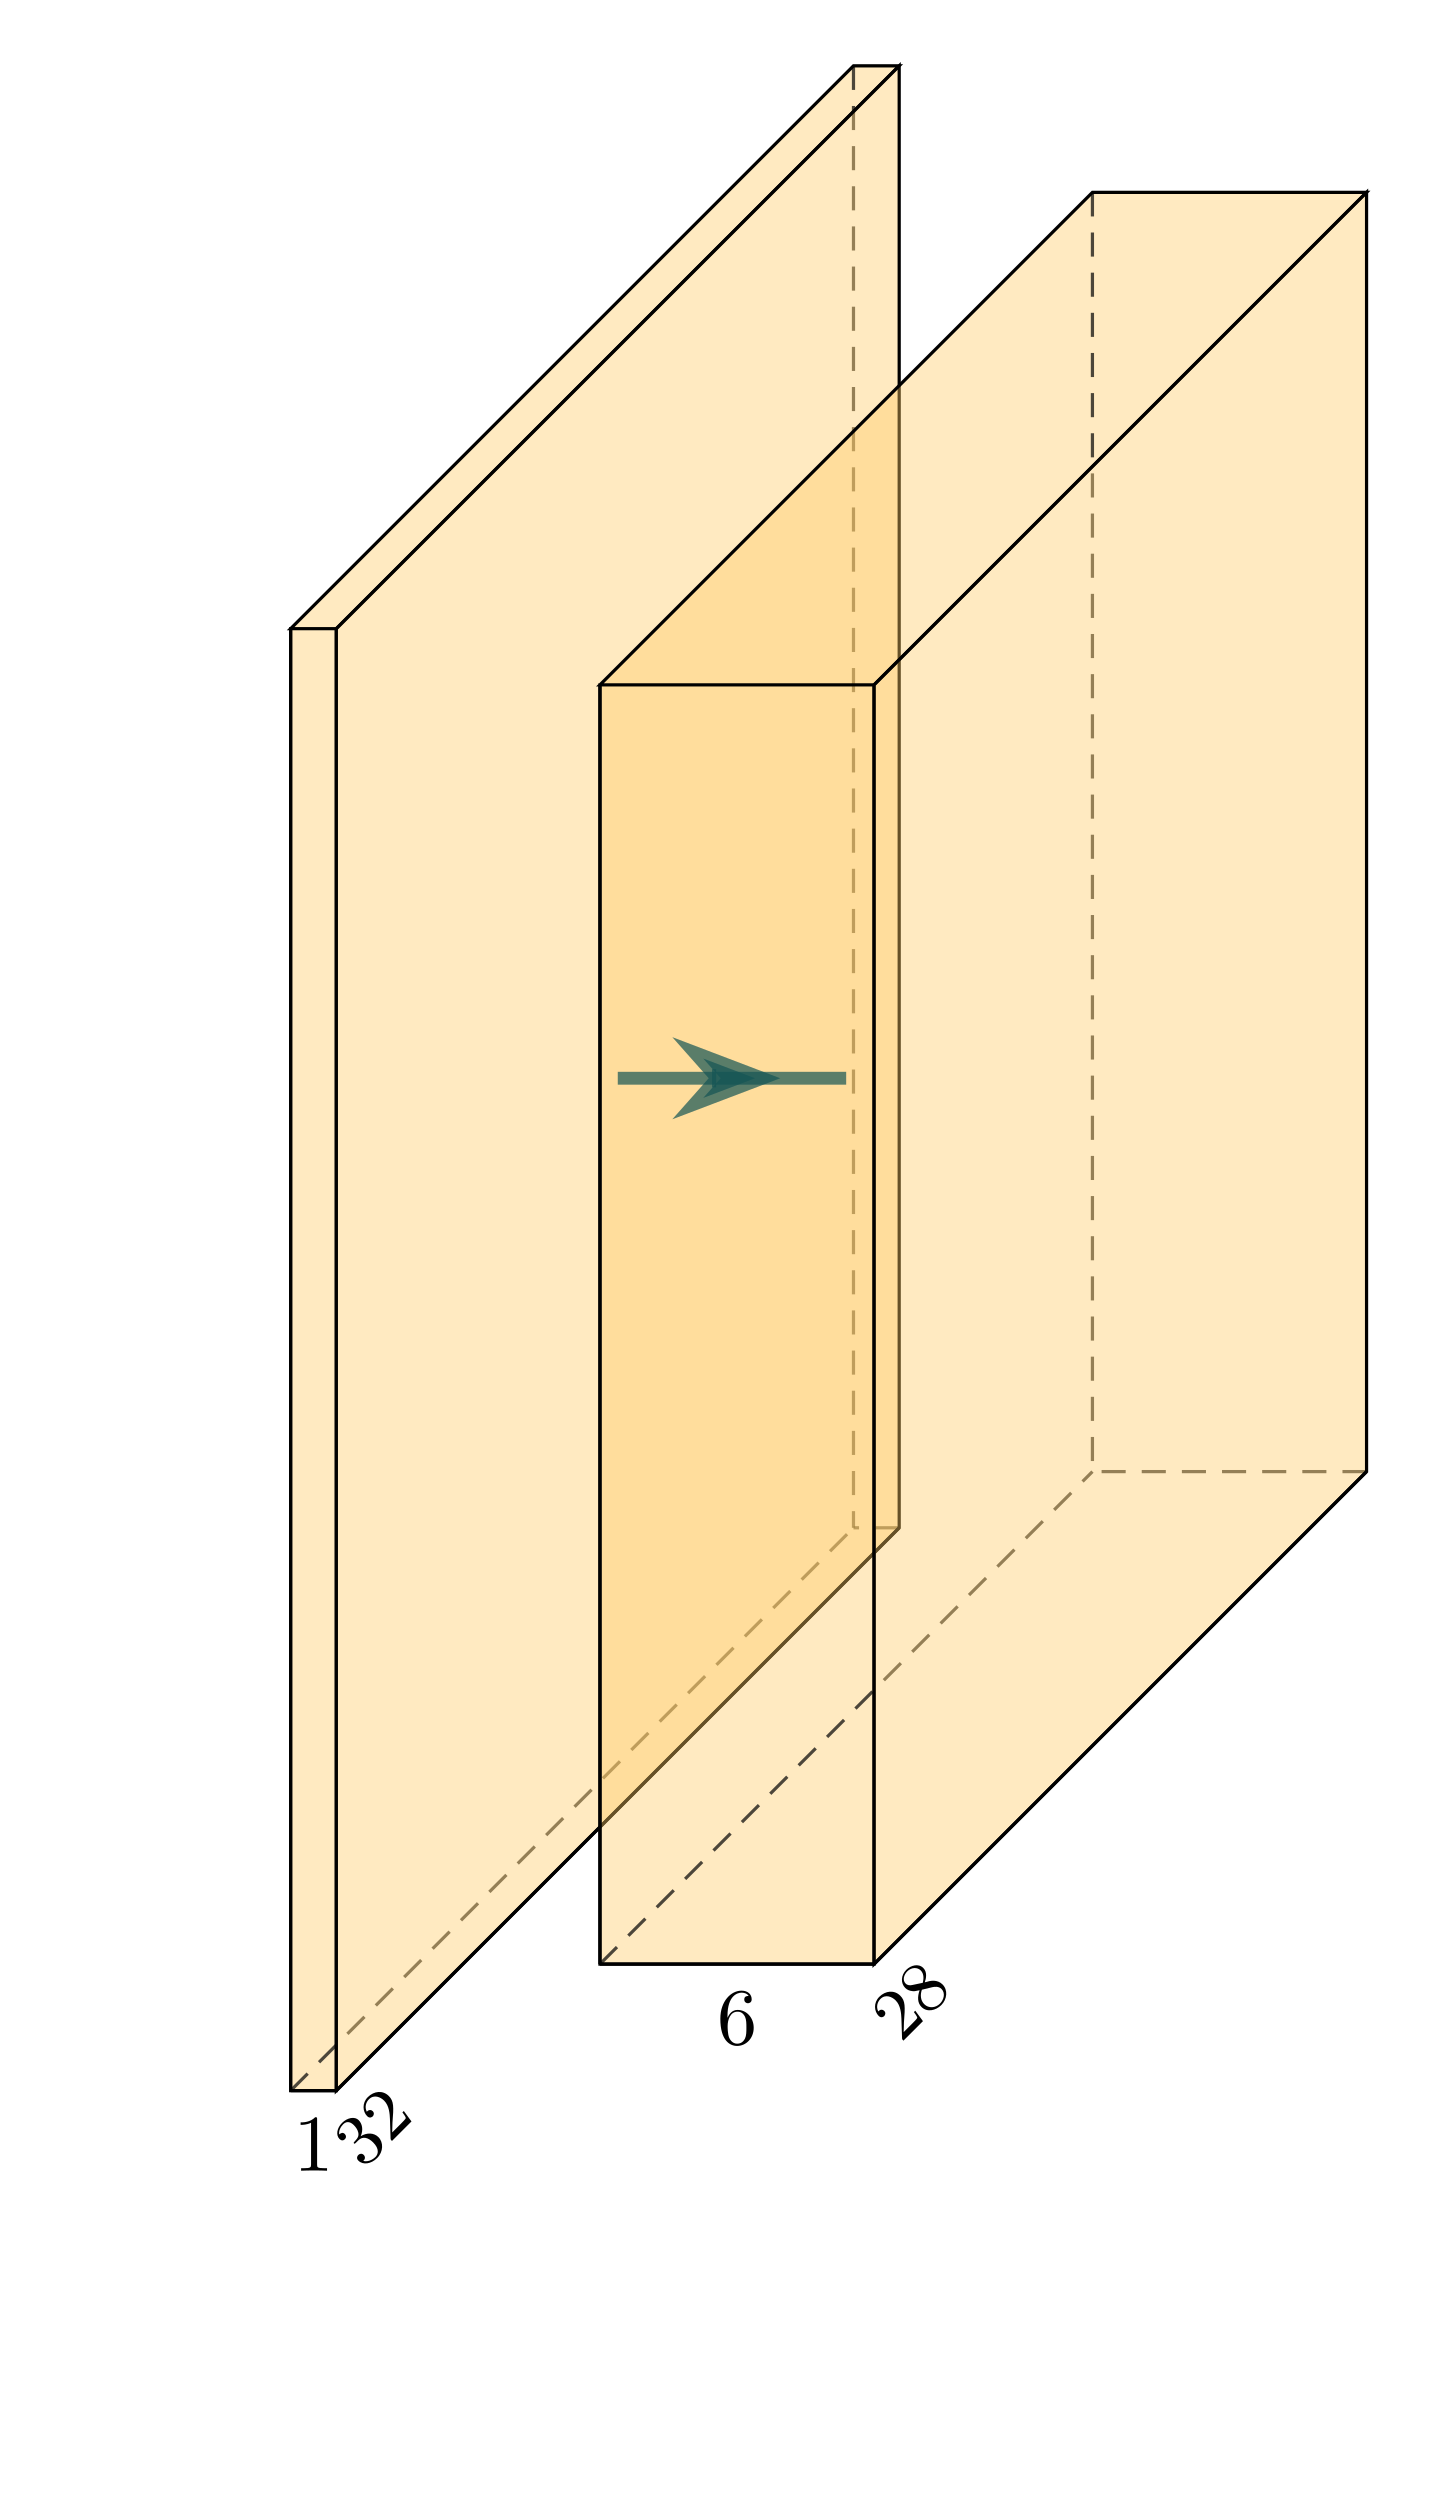
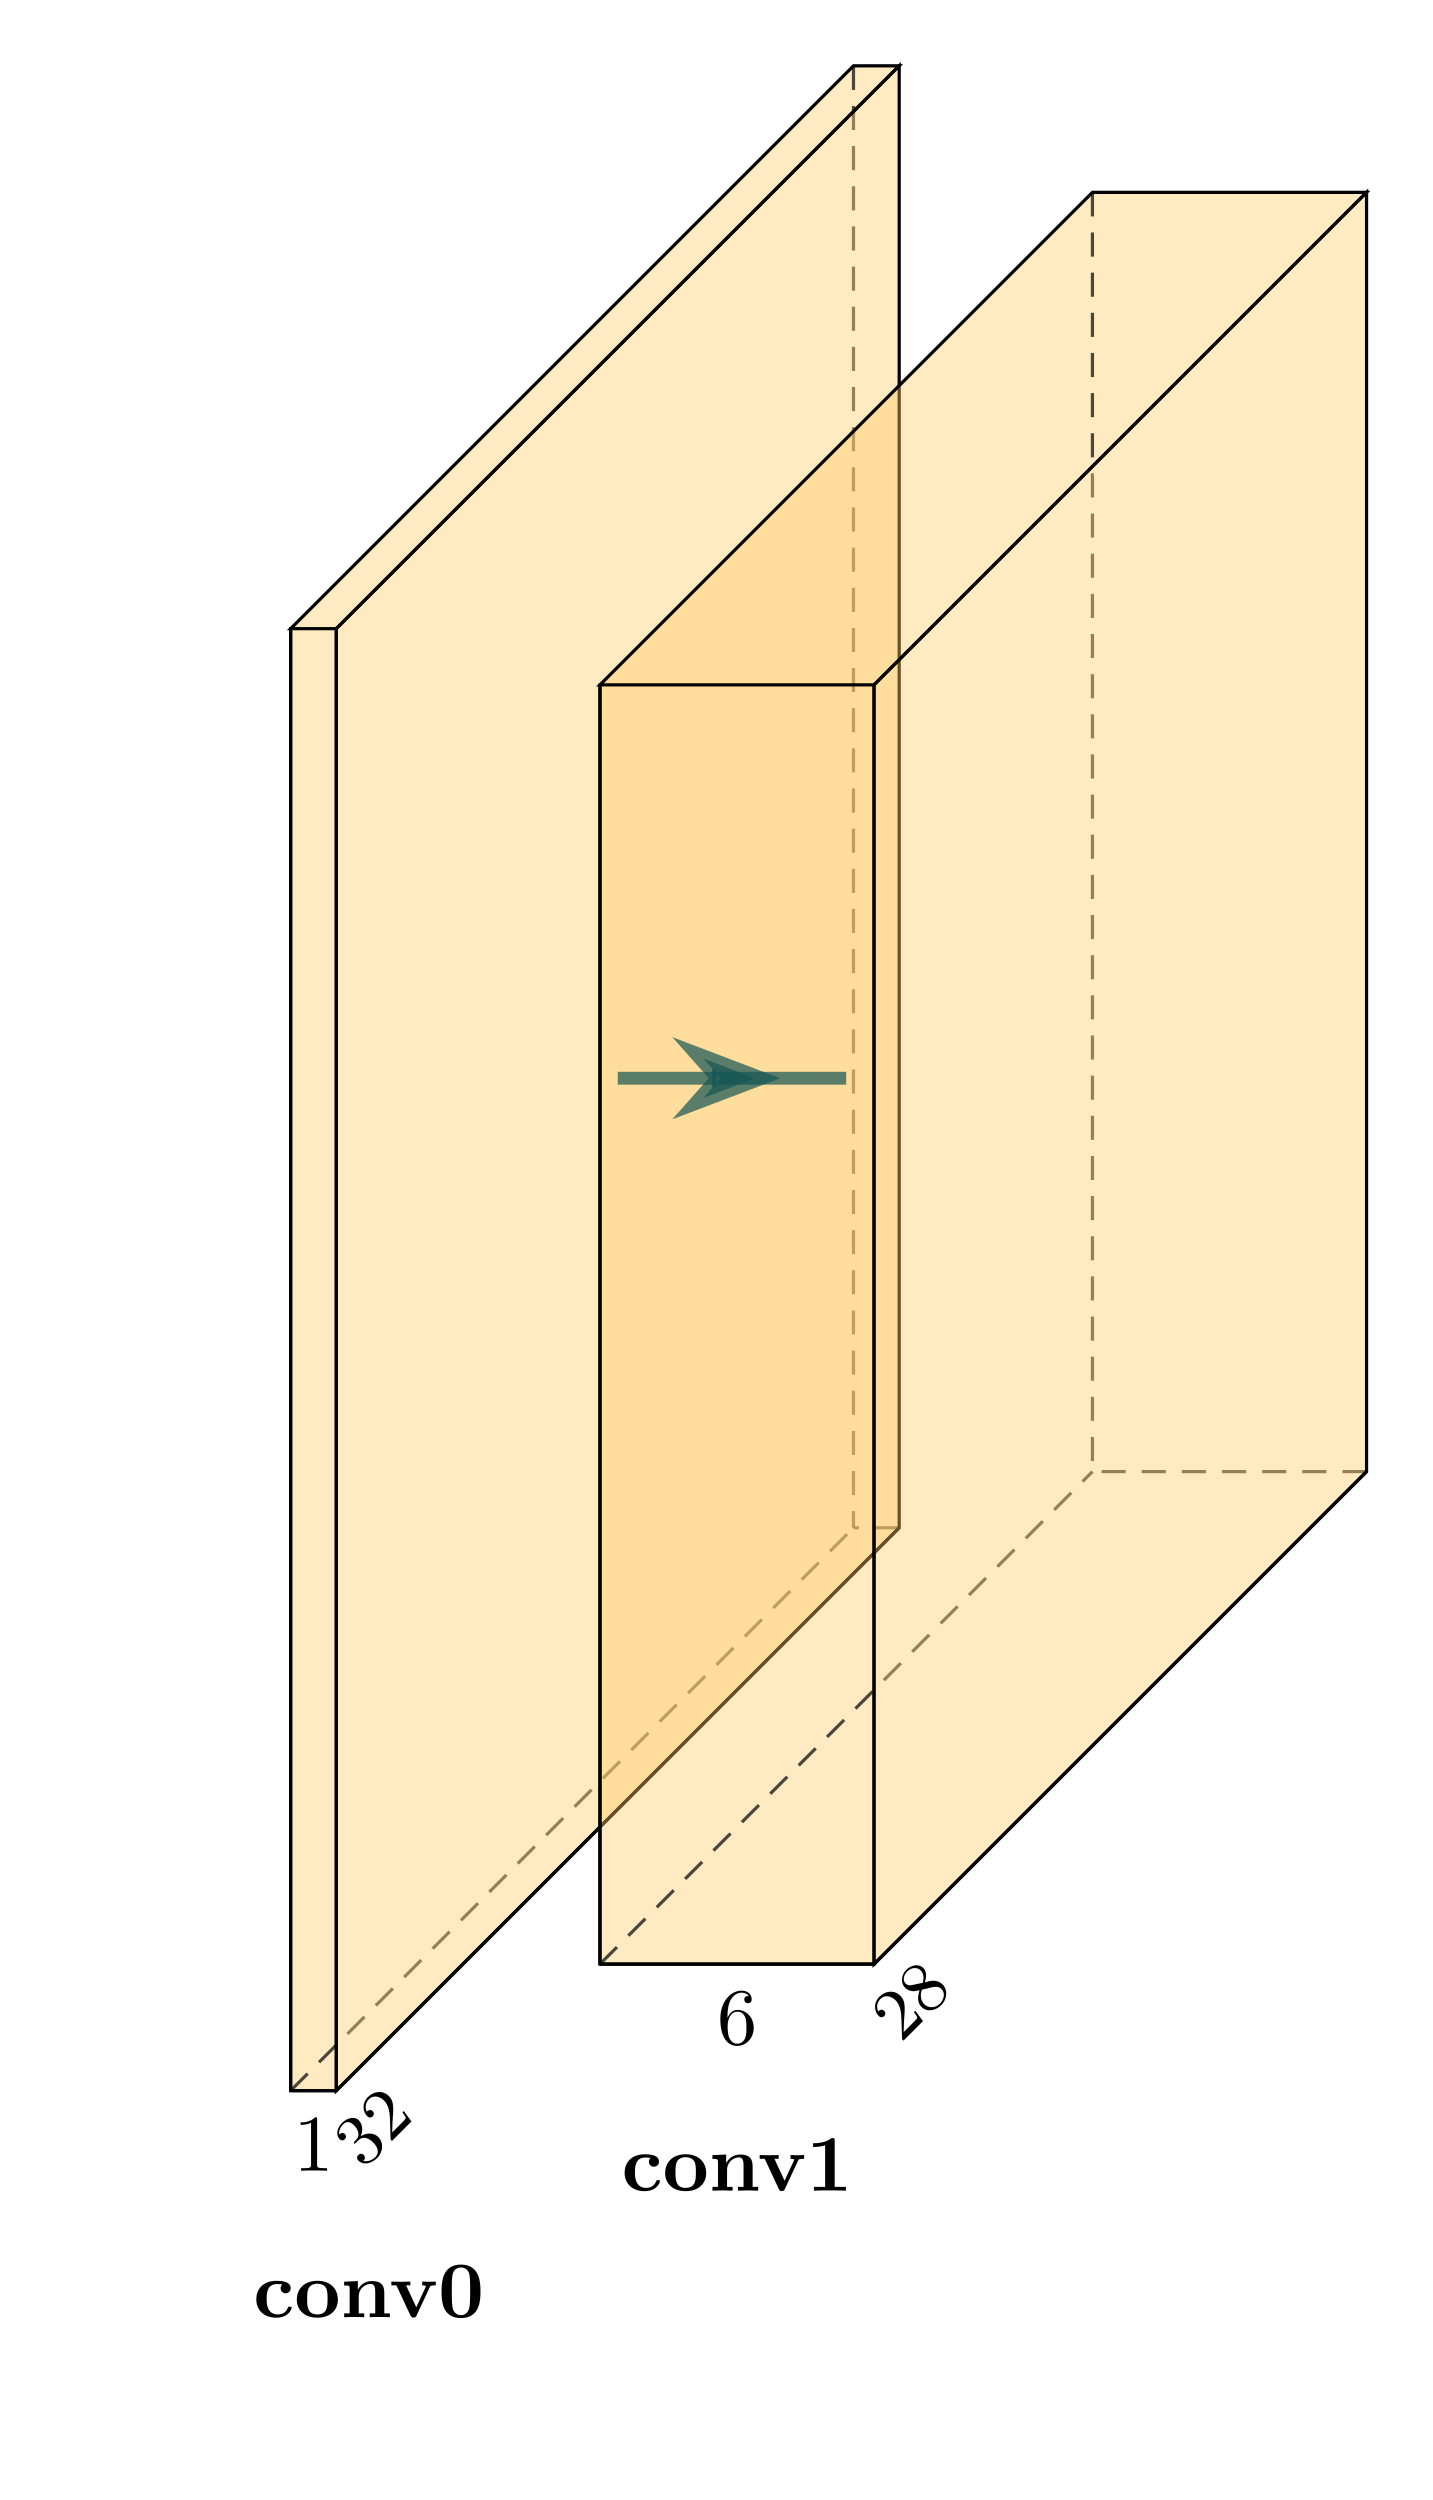
<svg xmlns="http://www.w3.org/2000/svg" xmlns:xlink="http://www.w3.org/1999/xlink" width="177.746pt" height="310.228pt" viewBox="0 0 177.746 310.228" version="1.1">
  <defs>
    <g>
      <symbol overflow="visible" id="glyph0-0">
        <path style="stroke:none;" d="" />
      </symbol>
      <symbol overflow="visible" id="glyph0-1">
        <path style="stroke:none;" d="M 2.938 -6.375 C 2.938 -6.625 2.938 -6.641 2.703 -6.641 C 2.078 -6 1.203 -6 0.891 -6 L 0.891 -5.688 C 1.094 -5.688 1.672 -5.688 2.188 -5.953 L 2.188 -0.781 C 2.188 -0.422 2.156 -0.312 1.266 -0.312 L 0.953 -0.312 L 0.953 0 C 1.297 -0.031 2.156 -0.031 2.562 -0.031 C 2.953 -0.031 3.828 -0.031 4.172 0 L 4.172 -0.312 L 3.859 -0.312 C 2.953 -0.312 2.938 -0.422 2.938 -0.781 Z M 2.938 -6.375 " />
      </symbol>
      <symbol overflow="visible" id="glyph0-2">
        <path style="stroke:none;" d="M 1.312 -3.266 L 1.312 -3.516 C 1.312 -6.031 2.547 -6.391 3.062 -6.391 C 3.297 -6.391 3.719 -6.328 3.938 -5.984 C 3.781 -5.984 3.391 -5.984 3.391 -5.547 C 3.391 -5.234 3.625 -5.078 3.844 -5.078 C 4 -5.078 4.312 -5.172 4.312 -5.562 C 4.312 -6.156 3.875 -6.641 3.047 -6.641 C 1.766 -6.641 0.422 -5.359 0.422 -3.156 C 0.422 -0.484 1.578 0.219 2.5 0.219 C 3.609 0.219 4.562 -0.719 4.562 -2.031 C 4.562 -3.297 3.672 -4.25 2.562 -4.25 C 1.891 -4.25 1.516 -3.75 1.312 -3.266 Z M 2.5 -0.062 C 1.875 -0.062 1.578 -0.656 1.516 -0.812 C 1.328 -1.281 1.328 -2.078 1.328 -2.25 C 1.328 -3.031 1.656 -4.031 2.547 -4.031 C 2.719 -4.031 3.172 -4.031 3.484 -3.406 C 3.656 -3.047 3.656 -2.531 3.656 -2.047 C 3.656 -1.562 3.656 -1.062 3.484 -0.703 C 3.188 -0.109 2.734 -0.062 2.5 -0.062 Z M 2.5 -0.062 " />
      </symbol>
      <symbol overflow="visible" id="glyph1-0">
        <path style="stroke:none;" d="" />
      </symbol>
      <symbol overflow="visible" id="glyph1-1">
        <path style="stroke:none;" d="M -0.297 -4.172 C 0.062 -4.969 -0.109 -5.734 -0.547 -6.172 C -1.031 -6.656 -1.953 -6.484 -2.609 -5.828 C -3.266 -5.172 -3.391 -4.297 -2.922 -3.828 C -2.703 -3.609 -2.453 -3.609 -2.266 -3.797 C -2.062 -4 -2.078 -4.266 -2.266 -4.453 C -2.484 -4.672 -2.734 -4.609 -2.953 -4.391 C -3.047 -4.828 -2.797 -5.328 -2.469 -5.656 C -1.953 -6.172 -1.438 -5.844 -1.141 -5.547 C -0.953 -5.359 -0.672 -5.016 -0.594 -4.625 C -0.5 -4.156 -0.703 -3.922 -0.875 -3.719 C -1.016 -3.547 -1.031 -3.531 -1.094 -3.469 C -1.141 -3.422 -1.203 -3.359 -1.125 -3.281 C -1.047 -3.203 -0.984 -3.266 -0.875 -3.375 L -0.594 -3.656 C -0.031 -4.219 0.656 -4 1.25 -3.406 C 2.062 -2.594 1.875 -1.938 1.547 -1.609 C 1.422 -1.484 0.781 -0.906 0.016 -1.109 C 0.266 -1.297 0.312 -1.625 0.078 -1.859 C -0.125 -2.062 -0.406 -2.031 -0.594 -1.844 C -0.75 -1.688 -0.844 -1.406 -0.578 -1.141 C -0.016 -0.578 1 -0.719 1.75 -1.469 C 2.531 -2.25 2.547 -3.422 1.906 -4.062 C 1.344 -4.625 0.453 -4.641 -0.297 -4.172 Z M -0.297 -4.172 " />
      </symbol>
      <symbol overflow="visible" id="glyph1-2">
        <path style="stroke:none;" d="M 1.797 -4.047 L 1.625 -3.875 C 1.703 -3.766 2.031 -3.344 2.047 -3.172 C 2.047 -3.078 1.609 -2.641 1.484 -2.516 L 0.359 -1.391 L 0.391 -2.609 C 0.547 -4.547 0.578 -5.266 -0.062 -5.906 C -0.797 -6.641 -1.891 -6.547 -2.672 -5.766 C -3.406 -5.031 -3.312 -3.969 -2.75 -3.406 C -2.422 -3.078 -2.125 -3.312 -2.062 -3.375 C -1.922 -3.516 -1.828 -3.797 -2.062 -4.031 C -2.25 -4.219 -2.531 -4.219 -2.719 -4.031 C -2.75 -4 -2.766 -3.984 -2.797 -3.953 C -3.094 -4.562 -2.875 -5.156 -2.531 -5.5 C -1.891 -6.141 -1.078 -5.766 -0.641 -5.328 C 0 -4.688 0.047 -3.672 0.078 -3.047 L 0.156 -0.625 C 0.172 -0.484 0.188 -0.469 0.328 -0.328 L 2.75 -2.75 Z M 1.797 -4.047 " />
      </symbol>
      <symbol overflow="visible" id="glyph1-3">
        <path style="stroke:none;" d="M -1.797 -3.984 C -2.094 -3.906 -2.422 -3.922 -2.656 -4.156 C -3.078 -4.578 -2.875 -5.25 -2.453 -5.672 C -1.953 -6.172 -1.219 -6.219 -0.781 -5.781 C -0.344 -5.344 -0.422 -4.672 -0.531 -4.25 Z M -0.281 -4.312 C -0.109 -4.797 0.047 -5.578 -0.469 -6.094 C -1.062 -6.688 -2.016 -6.422 -2.578 -5.859 C -3.25 -5.188 -3.297 -4.203 -2.703 -3.609 C -2.469 -3.375 -2.156 -3.25 -1.812 -3.219 C -1.594 -3.188 -1.516 -3.203 -0.922 -3.328 C -1.203 -2.516 -1.203 -1.766 -0.688 -1.25 C 0 -0.562 1.078 -0.797 1.766 -1.484 C 2.5 -2.219 2.609 -3.359 1.922 -4.047 C 1.312 -4.656 0.531 -4.5 0.266 -4.453 C 0.156 -4.406 -0.156 -4.344 -0.281 -4.312 Z M -0.641 -3.391 L 0.641 -3.703 C 0.875 -3.75 1.422 -3.859 1.797 -3.484 C 2.297 -2.984 2.094 -2.156 1.609 -1.672 C 1.047 -1.109 0.188 -1.062 -0.344 -1.594 C -0.797 -2.047 -0.875 -2.719 -0.641 -3.391 Z M -0.641 -3.391 " />
      </symbol>
+       <symbol overflow="visible" id="glyph2-0">
+         <path style="stroke:none;" d="" />
+       </symbol>
+       <symbol overflow="visible" id="glyph2-1">
+         <path style="stroke:none;" d="M 3.594 -4.062 C 3.406 -3.891 3.391 -3.688 3.391 -3.594 C 3.391 -3.156 3.734 -2.969 4 -2.969 C 4.312 -2.969 4.641 -3.188 4.641 -3.594 C 4.641 -4.453 3.484 -4.516 2.906 -4.516 C 1.109 -4.516 0.375 -3.375 0.375 -2.219 C 0.375 -0.891 1.312 0.062 2.844 0.062 C 4.469 0.062 4.766 -1.094 4.766 -1.172 C 4.766 -1.312 4.625 -1.312 4.531 -1.312 C 4.344 -1.312 4.344 -1.281 4.281 -1.156 C 4.031 -0.531 3.547 -0.344 3.047 -0.344 C 1.656 -0.344 1.656 -1.797 1.656 -2.266 C 1.656 -2.828 1.656 -4.109 2.938 -4.109 C 3.297 -4.109 3.453 -4.094 3.594 -4.062 Z M 3.594 -4.062 " />
+       </symbol>
+       <symbol overflow="visible" id="glyph2-2">
+         <path style="stroke:none;" d="M 5.406 -2.172 C 5.406 -3.516 4.484 -4.516 2.859 -4.516 C 1.219 -4.516 0.312 -3.5 0.312 -2.172 C 0.312 -0.938 1.203 0.062 2.859 0.062 C 4.531 0.062 5.406 -0.953 5.406 -2.172 Z M 2.859 -0.344 C 1.594 -0.344 1.594 -1.422 1.594 -2.281 C 1.594 -2.734 1.594 -3.234 1.766 -3.578 C 1.953 -3.953 2.375 -4.156 2.859 -4.156 C 3.281 -4.156 3.703 -4 3.922 -3.656 C 4.125 -3.312 4.125 -2.766 4.125 -2.281 C 4.125 -1.422 4.125 -0.344 2.859 -0.344 Z M 2.859 -0.344 " />
+       </symbol>
+       <symbol overflow="visible" id="glyph2-3">
+         <path style="stroke:none;" d="M 1.141 -3.547 L 1.141 -0.469 L 0.453 -0.469 L 0.453 0 C 0.734 -0.016 1.328 -0.031 1.703 -0.031 C 2.094 -0.031 2.688 -0.016 2.953 0 L 2.953 -0.469 L 2.266 -0.469 L 2.266 -2.547 C 2.266 -3.641 3.125 -4.125 3.766 -4.125 C 4.094 -4.125 4.312 -3.922 4.312 -3.156 L 4.312 -0.469 L 3.625 -0.469 L 3.625 0 C 3.891 -0.016 4.5 -0.031 4.875 -0.031 C 5.266 -0.031 5.859 -0.016 6.125 0 L 6.125 -0.469 L 5.438 -0.469 L 5.438 -3.047 C 5.438 -4.094 4.906 -4.484 3.906 -4.484 C 2.953 -4.484 2.422 -3.922 2.156 -3.406 L 2.156 -4.484 L 0.453 -4.406 L 0.453 -3.938 C 1.062 -3.938 1.141 -3.938 1.141 -3.547 Z M 1.141 -3.547 " />
+       </symbol>
+       <symbol overflow="visible" id="glyph2-4">
+         <path style="stroke:none;" d="M 5.047 -3.75 C 5.109 -3.891 5.141 -3.953 5.781 -3.953 L 5.781 -4.422 C 5.531 -4.406 5.25 -4.391 5 -4.391 C 4.75 -4.391 4.297 -4.422 4.094 -4.422 L 4.094 -3.953 C 4.281 -3.953 4.562 -3.922 4.562 -3.844 C 4.562 -3.844 4.562 -3.812 4.516 -3.734 L 3.359 -1.234 L 2.094 -3.953 L 2.625 -3.953 L 2.625 -4.422 C 2.297 -4.406 1.406 -4.391 1.391 -4.391 C 1.109 -4.391 0.672 -4.422 0.266 -4.422 L 0.266 -3.953 L 0.891 -3.953 L 2.641 -0.203 C 2.766 0.047 2.891 0.047 3.016 0.047 C 3.188 0.047 3.297 0.016 3.391 -0.203 Z M 5.047 -3.75 " />
+       </symbol>
+       <symbol overflow="visible" id="glyph2-5">
+         <path style="stroke:none;" d="M 5.281 -3.188 C 5.281 -4.141 5.266 -6.531 2.859 -6.531 C 0.453 -6.531 0.453 -4.156 0.453 -3.188 C 0.453 -2.188 0.453 0.109 2.859 0.109 C 5.25 0.109 5.281 -2.188 5.281 -3.188 Z M 2.859 -0.25 C 2.5 -0.25 1.938 -0.469 1.812 -1.203 C 1.719 -1.719 1.719 -2.75 1.719 -3.297 C 1.719 -4.016 1.719 -4.672 1.797 -5.188 C 1.922 -6.078 2.625 -6.172 2.859 -6.172 C 3.234 -6.172 3.641 -5.984 3.828 -5.547 C 4 -5.172 4 -4.109 4 -3.297 C 4 -2.734 4 -1.828 3.922 -1.312 C 3.781 -0.391 3.156 -0.25 2.859 -0.25 Z M 2.859 -0.25 " />
+       </symbol>
+       <symbol overflow="visible" id="glyph2-6">
+         <path style="stroke:none;" d="M 3.531 -6.203 C 3.531 -6.438 3.531 -6.531 3.266 -6.531 C 3.156 -6.531 3.141 -6.531 3.047 -6.453 C 2.281 -5.891 1.25 -5.891 1.047 -5.891 L 0.844 -5.891 L 0.844 -5.422 L 1.047 -5.422 C 1.203 -5.422 1.75 -5.438 2.344 -5.625 L 2.344 -0.469 L 0.953 -0.469 L 0.953 0 C 1.391 -0.031 2.453 -0.031 2.938 -0.031 C 3.422 -0.031 4.484 -0.031 4.922 0 L 4.922 -0.469 L 3.531 -0.469 Z M 3.531 -6.203 " />
+       </symbol>
    </g>
  </defs>
  <g id="surface1">
    <path style="fill-rule:nonzero;fill:rgb(100%,79.999%,39.999%);fill-opacity:0.4;stroke-width:0.399;stroke-linecap:butt;stroke-linejoin:miter;stroke:rgb(0%,0%,0%);stroke-opacity:1;stroke-miterlimit:10;" d="M -29.255 55.787 L -34.923 55.787 L -34.923 -125.631 L -29.255 -125.631 Z M -29.255 55.787 L -34.923 55.787 L 34.921 125.631 L 40.593 125.631 Z M -29.255 55.787 " transform="matrix(1,0,0,-1,70.989,133.799)" />
    <path style="fill:none;stroke-width:0.399;stroke-linecap:butt;stroke-linejoin:miter;stroke:rgb(0%,0%,0%);stroke-opacity:0.7;stroke-dasharray:2.989,1.993;stroke-miterlimit:10;" d="M 40.593 -55.787 L 34.921 -55.787 " transform="matrix(1,0,0,-1,70.989,133.799)" />
    <path style="fill:none;stroke-width:0.399;stroke-linecap:butt;stroke-linejoin:miter;stroke:rgb(0%,0%,0%);stroke-opacity:0.7;stroke-dasharray:2.989,1.993;stroke-miterlimit:10;" d="M -34.923 -125.631 L 34.921 -55.787 " transform="matrix(1,0,0,-1,70.989,133.799)" />
    <path style="fill:none;stroke-width:0.399;stroke-linecap:butt;stroke-linejoin:miter;stroke:rgb(0%,0%,0%);stroke-opacity:0.7;stroke-dasharray:2.989,1.993;stroke-miterlimit:10;" d="M 34.921 125.631 L 34.921 -55.787 " transform="matrix(1,0,0,-1,70.989,133.799)" />
    <path style="fill:none;stroke-width:0.399;stroke-linecap:butt;stroke-linejoin:miter;stroke:rgb(0%,0%,0%);stroke-opacity:1;stroke-miterlimit:10;" d="M -34.923 -125.631 L -29.255 -125.631 " transform="matrix(1,0,0,-1,70.989,133.799)" />
    <g style="fill:rgb(0%,0%,0%);fill-opacity:1;">
      <use xlink:href="#glyph0-1" x="36.411" y="269.368" />
    </g>
    <path style="fill-rule:nonzero;fill:rgb(100%,79.999%,39.999%);fill-opacity:0.4;stroke-width:0.399;stroke-linecap:butt;stroke-linejoin:miter;stroke:rgb(0%,0%,0%);stroke-opacity:1;stroke-miterlimit:10;" d="M -29.255 55.787 L 40.593 125.631 L 40.593 -55.787 L -29.255 -125.631 Z M -29.255 55.787 " transform="matrix(1,0,0,-1,70.989,133.799)" />
    <path style="fill:none;stroke-width:0.399;stroke-linecap:butt;stroke-linejoin:miter;stroke:rgb(0%,0%,0%);stroke-opacity:1;stroke-miterlimit:10;" d="M -29.255 -125.631 L 40.593 -55.787 " transform="matrix(1,0,0,-1,70.989,133.799)" />
    <g style="fill:rgb(0%,0%,0%);fill-opacity:1;">
      <use xlink:href="#glyph1-1" x="45.053" y="269.261" />
      <use xlink:href="#glyph1-2" x="48.311" y="266.003" />
    </g>
    <path style="fill:none;stroke-width:0.399;stroke-linecap:butt;stroke-linejoin:miter;stroke:rgb(0%,0%,0%);stroke-opacity:1;stroke-miterlimit:10;" d="M -34.923 -125.631 L -34.923 55.787 " transform="matrix(1,0,0,-1,70.989,133.799)" />
    <path style="fill:none;stroke-width:0.399;stroke-linecap:butt;stroke-linejoin:miter;stroke:rgb(0%,0%,0%);stroke-opacity:1;stroke-miterlimit:10;" d="M -32.087 -150.537 L -32.087 -150.537 " transform="matrix(1,0,0,-1,70.989,133.799)" />
+     <g style="fill:rgb(0%,0%,0%);fill-opacity:1;">
+       <use xlink:href="#glyph2-1" x="31.43" y="287.544" />
+       <use xlink:href="#glyph2-2" x="36.522" y="287.544" />
+       <use xlink:href="#glyph2-3" x="42.25" y="287.544" />
+     </g>
+     <g style="fill:rgb(0%,0%,0%);fill-opacity:1;">
+       <use xlink:href="#glyph2-4" x="48.297" y="287.544" />
+       <use xlink:href="#glyph2-5" x="54.343" y="287.544" />
+     </g>
    <path style="fill-rule:nonzero;fill:rgb(100%,79.999%,39.999%);fill-opacity:0.4;stroke-width:0.399;stroke-linecap:butt;stroke-linejoin:miter;stroke:rgb(0%,0%,0%);stroke-opacity:1;stroke-miterlimit:10;" d="M 37.476 48.815 L 3.46 48.815 L 3.46 -109.928 L 37.476 -109.928 Z M 37.476 48.815 L 3.46 48.815 L 64.573 109.928 L 98.589 109.928 Z M 37.476 48.815 " transform="matrix(1,0,0,-1,70.989,133.799)" />
    <path style="fill:none;stroke-width:0.399;stroke-linecap:butt;stroke-linejoin:miter;stroke:rgb(0%,0%,0%);stroke-opacity:0.7;stroke-dasharray:2.989,1.993;stroke-miterlimit:10;" d="M 98.589 -48.814 L 64.573 -48.814 " transform="matrix(1,0,0,-1,70.989,133.799)" />
    <path style="fill:none;stroke-width:0.399;stroke-linecap:butt;stroke-linejoin:miter;stroke:rgb(0%,0%,0%);stroke-opacity:0.7;stroke-dasharray:2.989,1.993;stroke-miterlimit:10;" d="M 3.46 -109.928 L 64.573 -48.814 " transform="matrix(1,0,0,-1,70.989,133.799)" />
    <path style="fill:none;stroke-width:0.399;stroke-linecap:butt;stroke-linejoin:miter;stroke:rgb(0%,0%,0%);stroke-opacity:0.7;stroke-dasharray:2.989,1.993;stroke-miterlimit:10;" d="M 64.573 109.928 L 64.573 -48.814 " transform="matrix(1,0,0,-1,70.989,133.799)" />
    <path style="fill:none;stroke-width:0.399;stroke-linecap:butt;stroke-linejoin:miter;stroke:rgb(0%,0%,0%);stroke-opacity:1;stroke-miterlimit:10;" d="M 3.46 -109.928 L 37.476 -109.928 " transform="matrix(1,0,0,-1,70.989,133.799)" />
    <g style="fill:rgb(0%,0%,0%);fill-opacity:1;">
      <use xlink:href="#glyph0-2" x="88.965" y="253.664" />
    </g>
    <path style="fill-rule:nonzero;fill:rgb(100%,79.999%,39.999%);fill-opacity:0.4;stroke-width:0.399;stroke-linecap:butt;stroke-linejoin:miter;stroke:rgb(0%,0%,0%);stroke-opacity:1;stroke-miterlimit:10;" d="M 37.476 48.815 L 98.589 109.928 L 98.589 -48.814 L 37.476 -109.928 Z M 37.476 48.815 " transform="matrix(1,0,0,-1,70.989,133.799)" />
    <path style="fill:none;stroke-width:0.399;stroke-linecap:butt;stroke-linejoin:miter;stroke:rgb(0%,0%,0%);stroke-opacity:1;stroke-miterlimit:10;" d="M 37.476 -109.928 L 98.589 -48.814 " transform="matrix(1,0,0,-1,70.989,133.799)" />
    <g style="fill:rgb(0%,0%,0%);fill-opacity:1;">
      <use xlink:href="#glyph1-2" x="111.78" y="253.557" />
      <use xlink:href="#glyph1-3" x="115.038" y="250.299" />
    </g>
    <path style="fill:none;stroke-width:0.399;stroke-linecap:butt;stroke-linejoin:miter;stroke:rgb(0%,0%,0%);stroke-opacity:1;stroke-miterlimit:10;" d="M 3.46 -109.928 L 3.46 48.815 " transform="matrix(1,0,0,-1,70.989,133.799)" />
    <path style="fill:none;stroke-width:0.399;stroke-linecap:butt;stroke-linejoin:miter;stroke:rgb(0%,0%,0%);stroke-opacity:1;stroke-miterlimit:10;" d="M 20.468 -134.834 L 20.468 -134.834 " transform="matrix(1,0,0,-1,70.989,133.799)" />
+     <g style="fill:rgb(0%,0%,0%);fill-opacity:1;">
+       <use xlink:href="#glyph2-1" x="77.135" y="271.841" />
+       <use xlink:href="#glyph2-2" x="82.227" y="271.841" />
+       <use xlink:href="#glyph2-3" x="87.955" y="271.841" />
+     </g>
+     <g style="fill:rgb(0%,0%,0%);fill-opacity:1;">
+       <use xlink:href="#glyph2-4" x="94.002" y="271.841" />
+       <use xlink:href="#glyph2-6" x="100.048" y="271.841" />
+     </g>
    <path style="fill:none;stroke-width:1.594;stroke-linecap:butt;stroke-linejoin:miter;stroke:rgb(8.333%,33.333%,33.333%);stroke-opacity:0.7;stroke-miterlimit:10;" d="M 5.671 -0.002 L 34.015 -0.002 " transform="matrix(1,0,0,-1,70.989,133.799)" />
    <path style="fill:none;stroke-width:2.268;stroke-linecap:butt;stroke-linejoin:miter;stroke:rgb(8.333%,33.333%,33.333%);stroke-opacity:0.7;stroke-miterlimit:10;" d="M -8.503 -0.002 L -7.991 -0.002 " transform="matrix(1,0,0,-1,96.862,133.799)" />
    <path style="fill-rule:nonzero;fill:rgb(8.333%,33.333%,33.333%);fill-opacity:0.7;stroke-width:2.226;stroke-linecap:butt;stroke-linejoin:miter;stroke:rgb(8.333%,33.333%,33.333%);stroke-opacity:0.7;stroke-miterlimit:10;" d="M 10.023 -0.002 L 3.593 2.447 L 5.761 -0.002 L 3.593 -2.447 Z M 10.023 -0.002 " transform="matrix(1,0,0,-1,83.66835,133.799)" />
  </g>
</svg>
